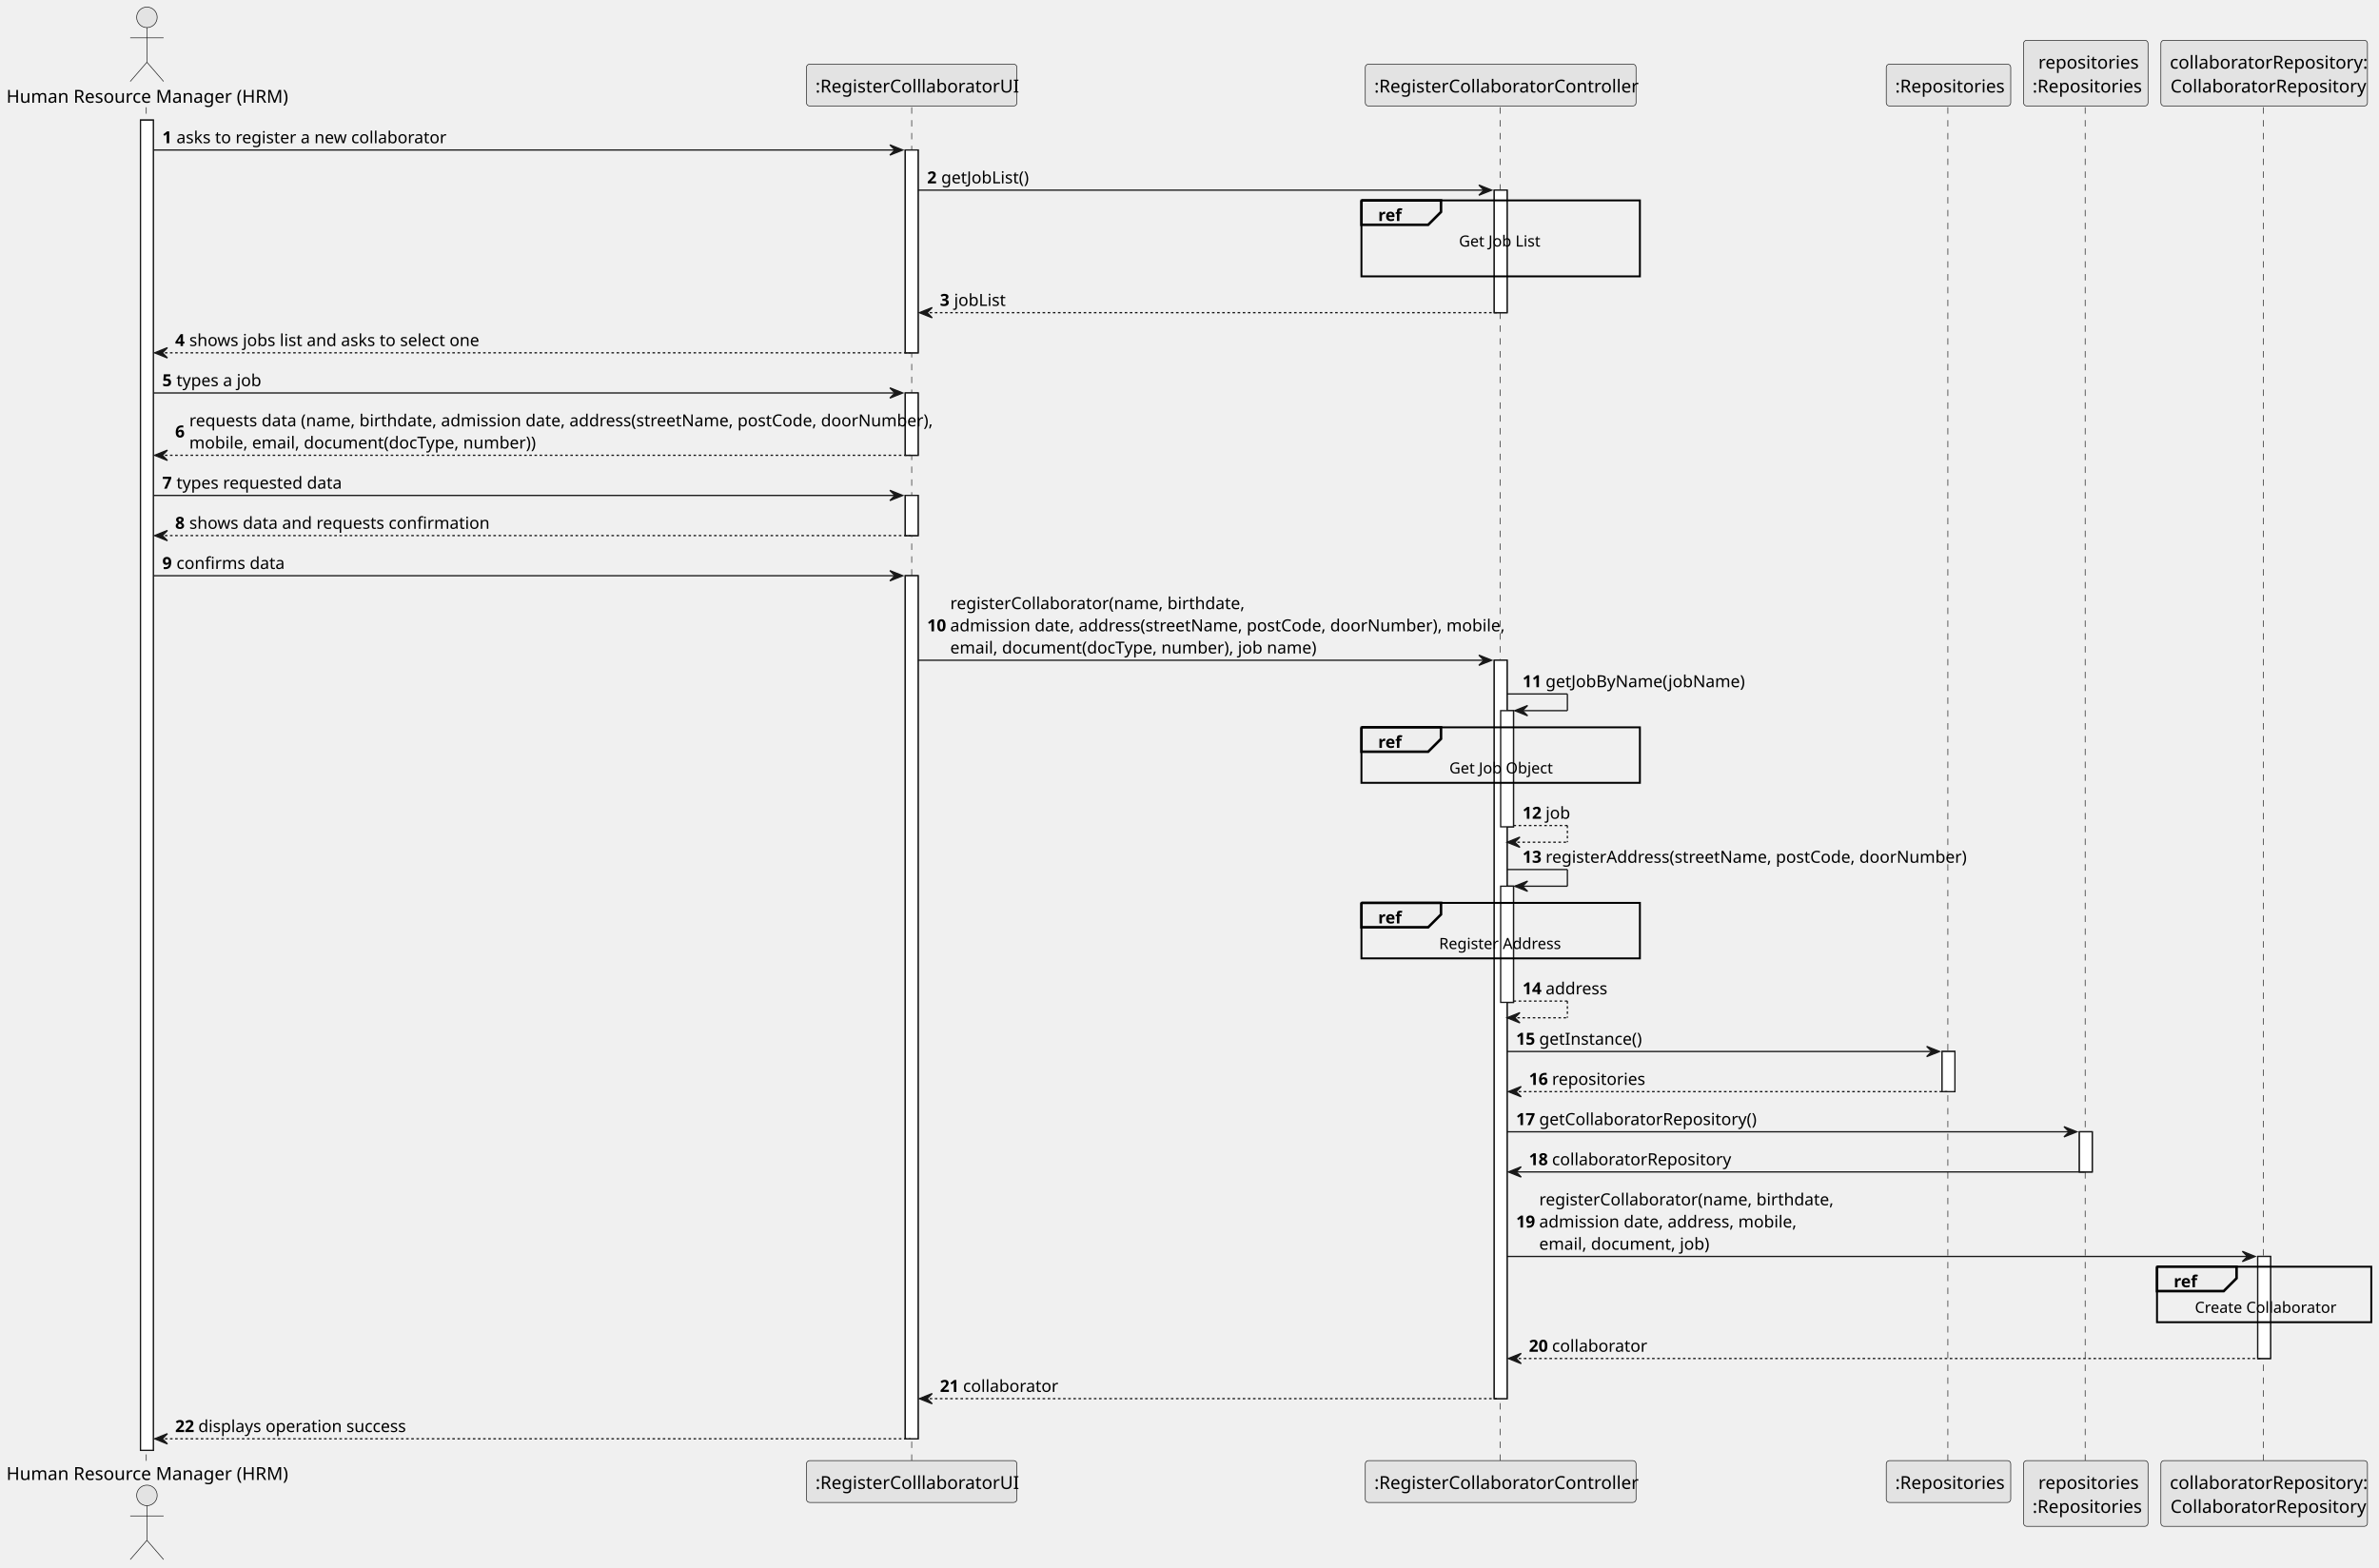
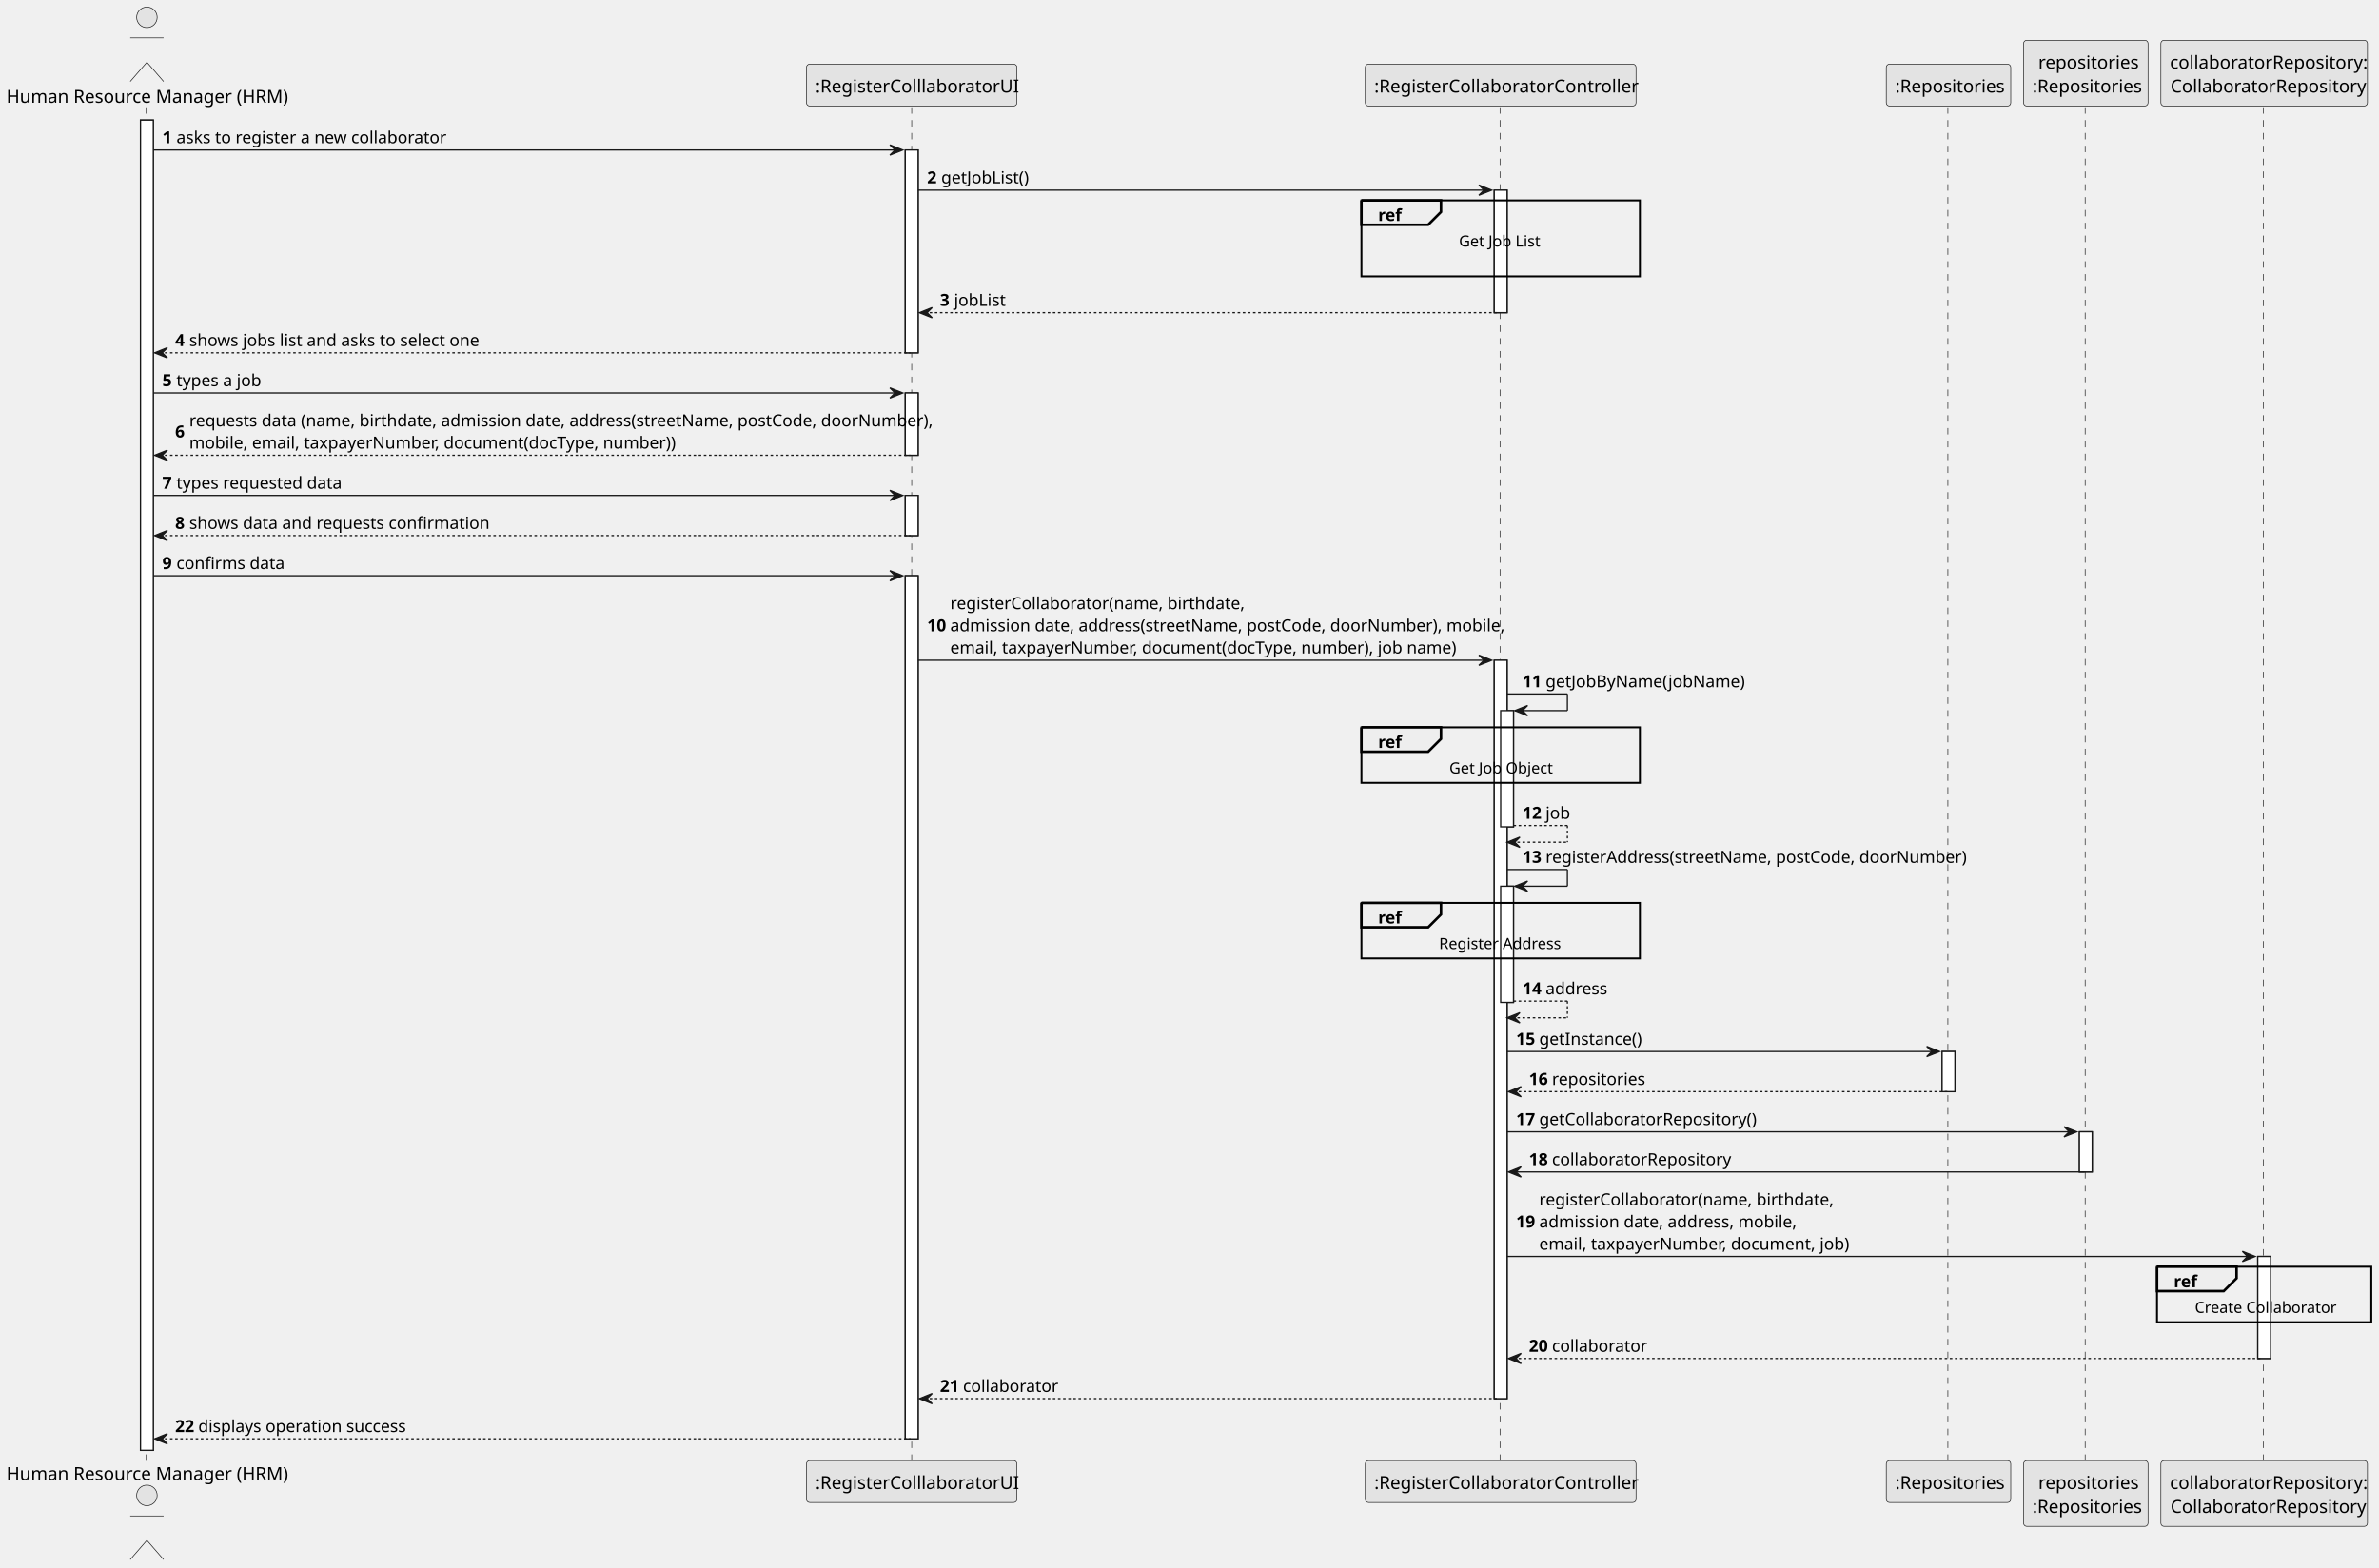
<svg xmlns="http://www.w3.org/2000/svg" contentStyleType="text/css" height="1222px" preserveAspectRatio="none" style="width:1854px;height:1222px;background:#FFFFFF;" version="1.1" viewBox="0 0 1854 1222" width="1854px" zoomAndPan="magnify">
  <defs />
  <g>
    <rect fill="#FFFFFF" height="1036.826" style="stroke:#181818;stroke-width:1.0;" width="10" x="109.5" y="93.621" />
    <rect fill="#FFFFFF" height="158.086" style="stroke:#181818;stroke-width:1.0;" width="10" x="705.5" y="116.912" />
    <rect fill="#FFFFFF" height="48.582" style="stroke:#181818;stroke-width:1.0;" width="10" x="705.5" y="306.289" />
    <rect fill="#FFFFFF" height="31.291" style="stroke:#181818;stroke-width:1.0;" width="10" x="705.5" y="386.162" />
    <rect fill="#FFFFFF" height="672.703" style="stroke:#181818;stroke-width:1.0;" width="10" x="705.5" y="448.744" />
    <rect fill="#FFFFFF" height="95.504" style="stroke:#181818;stroke-width:1.0;" width="10" x="1164.5" y="148.203" />
    <rect fill="#FFFFFF" height="575.539" style="stroke:#181818;stroke-width:1.0;" width="10" x="1164.5" y="514.617" />
    <rect fill="#FFFFFF" height="90.543" style="stroke:#181818;stroke-width:1.0;" width="10" x="1169.5" y="553.908" />
    <rect fill="#FFFFFF" height="90.543" style="stroke:#181818;stroke-width:1.0;" width="10" x="1169.5" y="690.742" />
    <rect fill="#FFFFFF" height="31.291" style="stroke:#181818;stroke-width:1.0;" width="10" x="1513.5" y="819.576" />
    <rect fill="#FFFFFF" height="31.291" style="stroke:#181818;stroke-width:1.0;" width="10" x="1620.5" y="882.158" />
    <rect fill="#FFFFFF" height="79.543" style="stroke:#181818;stroke-width:1.0;" width="10" x="1759.5" y="979.322" />
    <line style="stroke:#181818;stroke-width:0.5;stroke-dasharray:5.0,5.0;" x1="114" x2="114" y1="83.621" y2="1139.447" />
    <line style="stroke:#181818;stroke-width:0.5;stroke-dasharray:5.0,5.0;" x1="710.5" x2="710.5" y1="83.621" y2="1139.447" />
    <line style="stroke:#181818;stroke-width:0.5;stroke-dasharray:5.0,5.0;" x1="1169" x2="1169" y1="83.621" y2="1139.447" />
    <line style="stroke:#181818;stroke-width:0.5;stroke-dasharray:5.0,5.0;" x1="1518" x2="1518" y1="83.621" y2="1139.447" />
    <line style="stroke:#181818;stroke-width:0.5;stroke-dasharray:5.0,5.0;" x1="1625" x2="1625" y1="83.621" y2="1139.447" />
    <line style="stroke:#181818;stroke-width:0.5;stroke-dasharray:5.0,5.0;" x1="1764" x2="1764" y1="83.621" y2="1139.447" />
    <text fill="#000000" font-family="sans-serif" font-size="14" lengthAdjust="spacing" textLength="213" x="5" y="80.107">Human Resource Manager (HRM)</text>
    <ellipse cx="114.5" cy="13.5" fill="#E3E3E3" rx="8" ry="8" style="stroke:#181818;stroke-width:0.5;" />
    <path d="M114.5,21.5 L114.5,48.5 M101.5,29.5 L127.5,29.5 M114.5,48.5 L101.5,63.5 M114.5,48.5 L127.5,63.5 " fill="none" style="stroke:#181818;stroke-width:0.5;" />
    <text fill="#000000" font-family="sans-serif" font-size="14" lengthAdjust="spacing" textLength="213" x="5" y="1153.555">Human Resource Manager (HRM)</text>
    <ellipse cx="114.5" cy="1165.568" fill="#E3E3E3" rx="8" ry="8" style="stroke:#181818;stroke-width:0.5;" />
    <path d="M114.5,1173.568 L114.5,1200.568 M101.5,1181.568 L127.5,1181.568 M114.5,1200.568 L101.5,1215.568 M114.5,1200.568 L127.5,1215.568 " fill="none" style="stroke:#181818;stroke-width:0.5;" />
    <rect fill="#E3E3E3" height="32.621" rx="2.5" ry="2.5" style="stroke:#181818;stroke-width:0.5;" width="164" x="628.5" y="50" />
    <text fill="#000000" font-family="sans-serif" font-size="14" lengthAdjust="spacing" textLength="150" x="635.5" y="72.107">:RegisterColllaboratorUI</text>
    <rect fill="#E3E3E3" height="32.621" rx="2.5" ry="2.5" style="stroke:#181818;stroke-width:0.5;" width="164" x="628.5" y="1138.447" />
    <text fill="#000000" font-family="sans-serif" font-size="14" lengthAdjust="spacing" textLength="150" x="635.5" y="1160.555">:RegisterColllaboratorUI</text>
    <rect fill="#E3E3E3" height="32.621" rx="2.5" ry="2.5" style="stroke:#181818;stroke-width:0.5;" width="211" x="1064" y="50" />
    <text fill="#000000" font-family="sans-serif" font-size="14" lengthAdjust="spacing" textLength="197" x="1071" y="72.107">:RegisterCollaboratorController</text>
    <rect fill="#E3E3E3" height="32.621" rx="2.5" ry="2.5" style="stroke:#181818;stroke-width:0.5;" width="211" x="1064" y="1138.447" />
    <text fill="#000000" font-family="sans-serif" font-size="14" lengthAdjust="spacing" textLength="197" x="1071" y="1160.555">:RegisterCollaboratorController</text>
    <rect fill="#E3E3E3" height="32.621" rx="2.5" ry="2.5" style="stroke:#181818;stroke-width:0.5;" width="97" x="1470" y="50" />
    <text fill="#000000" font-family="sans-serif" font-size="14" lengthAdjust="spacing" textLength="83" x="1477" y="72.107">:Repositories</text>
    <rect fill="#E3E3E3" height="32.621" rx="2.5" ry="2.5" style="stroke:#181818;stroke-width:0.5;" width="97" x="1470" y="1138.447" />
    <text fill="#000000" font-family="sans-serif" font-size="14" lengthAdjust="spacing" textLength="83" x="1477" y="1160.555">:Repositories</text>
    <rect fill="#E3E3E3" height="51.242" rx="2.5" ry="2.5" style="stroke:#181818;stroke-width:0.5;" width="97" x="1577" y="31.379" />
    <text fill="#000000" font-family="sans-serif" font-size="14" lengthAdjust="spacing" textLength="74" x="1588.5" y="53.486">repositories</text>
    <text fill="#000000" font-family="sans-serif" font-size="14" lengthAdjust="spacing" textLength="83" x="1584" y="72.107">:Repositories</text>
    <rect fill="#E3E3E3" height="51.242" rx="2.5" ry="2.5" style="stroke:#181818;stroke-width:0.5;" width="97" x="1577" y="1138.447" />
    <text fill="#000000" font-family="sans-serif" font-size="14" lengthAdjust="spacing" textLength="74" x="1588.5" y="1160.555">repositories</text>
    <text fill="#000000" font-family="sans-serif" font-size="14" lengthAdjust="spacing" textLength="83" x="1584" y="1179.176">:Repositories</text>
    <rect fill="#E3E3E3" height="51.242" rx="2.5" ry="2.5" style="stroke:#181818;stroke-width:0.5;" width="161" x="1684" y="31.379" />
    <text fill="#000000" font-family="sans-serif" font-size="14" lengthAdjust="spacing" textLength="147" x="1691" y="53.486">collaboratorRepository:</text>
    <text fill="#000000" font-family="sans-serif" font-size="14" lengthAdjust="spacing" textLength="146" x="1691.5" y="72.107">CollaboratorRepository</text>
    <rect fill="#E3E3E3" height="51.242" rx="2.5" ry="2.5" style="stroke:#181818;stroke-width:0.5;" width="161" x="1684" y="1138.447" />
    <text fill="#000000" font-family="sans-serif" font-size="14" lengthAdjust="spacing" textLength="147" x="1691" y="1160.555">collaboratorRepository:</text>
    <text fill="#000000" font-family="sans-serif" font-size="14" lengthAdjust="spacing" textLength="146" x="1691.5" y="1179.176">CollaboratorRepository</text>
    <rect fill="#FFFFFF" height="1036.826" style="stroke:#181818;stroke-width:1.0;" width="10" x="109.5" y="93.621" />
    <rect fill="#FFFFFF" height="158.086" style="stroke:#181818;stroke-width:1.0;" width="10" x="705.5" y="116.912" />
    <rect fill="#FFFFFF" height="48.582" style="stroke:#181818;stroke-width:1.0;" width="10" x="705.5" y="306.289" />
    <rect fill="#FFFFFF" height="31.291" style="stroke:#181818;stroke-width:1.0;" width="10" x="705.5" y="386.162" />
    <rect fill="#FFFFFF" height="672.703" style="stroke:#181818;stroke-width:1.0;" width="10" x="705.5" y="448.744" />
    <rect fill="#FFFFFF" height="95.504" style="stroke:#181818;stroke-width:1.0;" width="10" x="1164.5" y="148.203" />
    <rect fill="#FFFFFF" height="575.539" style="stroke:#181818;stroke-width:1.0;" width="10" x="1164.5" y="514.617" />
    <rect fill="#FFFFFF" height="90.543" style="stroke:#181818;stroke-width:1.0;" width="10" x="1169.5" y="553.908" />
    <rect fill="#FFFFFF" height="90.543" style="stroke:#181818;stroke-width:1.0;" width="10" x="1169.5" y="690.742" />
    <rect fill="#FFFFFF" height="31.291" style="stroke:#181818;stroke-width:1.0;" width="10" x="1513.5" y="819.576" />
    <rect fill="#FFFFFF" height="31.291" style="stroke:#181818;stroke-width:1.0;" width="10" x="1620.5" y="882.158" />
    <rect fill="#FFFFFF" height="79.543" style="stroke:#181818;stroke-width:1.0;" width="10" x="1759.5" y="979.322" />
    <polygon fill="#181818" points="693.5,112.912,703.5,116.912,693.5,120.912,697.5,116.912" style="stroke:#181818;stroke-width:1.0;" />
    <line style="stroke:#181818;stroke-width:1.0;" x1="119.5" x2="699.5" y1="116.912" y2="116.912" />
    <text fill="#000000" font-family="sans-serif" font-size="13" font-weight="bold" lengthAdjust="spacing" textLength="7" x="126.5" y="111.649">1</text>
    <text fill="#000000" font-family="sans-serif" font-size="13" lengthAdjust="spacing" textLength="199" x="137.5" y="111.649">asks to register a new collaborator</text>
    <polygon fill="#181818" points="1152.5,144.203,1162.5,148.203,1152.5,152.203,1156.5,148.203" style="stroke:#181818;stroke-width:1.0;" />
    <line style="stroke:#181818;stroke-width:1.0;" x1="715.5" x2="1158.5" y1="148.203" y2="148.203" />
    <text fill="#000000" font-family="sans-serif" font-size="13" font-weight="bold" lengthAdjust="spacing" textLength="7" x="722.5" y="142.94">2</text>
    <text fill="#000000" font-family="sans-serif" font-size="13" lengthAdjust="spacing" textLength="67" x="733.5" y="142.94">getJobList()</text>
    <rect fill="none" height="59.213" style="stroke:#000000;stroke-width:1.5;" width="217" x="1061" y="156.203" />
    <path d="M1061,156.203 L1123,156.203 L1123,165.203 L1113,175.203 L1061,175.203 L1061,156.203 " fill="#EEEEEE" style="stroke:#000000;stroke-width:2.0;" />
    <text fill="#000000" font-family="sans-serif" font-size="13" font-weight="bold" lengthAdjust="spacing" textLength="17" x="1074" y="172.231">ref</text>
    <text fill="#000000" font-family="sans-serif" font-size="12" lengthAdjust="spacing" textLength="65" x="1137" y="192.152">Get Job List</text>
    <text fill="#000000" font-family="sans-serif" font-size="12" lengthAdjust="spacing" textLength="3" x="1168" y="208.113"> </text>
    <polygon fill="#181818" points="726.5,239.707,716.5,243.707,726.5,247.707,722.5,243.707" style="stroke:#181818;stroke-width:1.0;" />
    <line style="stroke:#181818;stroke-width:1.0;stroke-dasharray:2.0,2.0;" x1="720.5" x2="1168.5" y1="243.707" y2="243.707" />
    <text fill="#000000" font-family="sans-serif" font-size="13" font-weight="bold" lengthAdjust="spacing" textLength="7" x="732.5" y="238.444">3</text>
    <text fill="#000000" font-family="sans-serif" font-size="13" lengthAdjust="spacing" textLength="38" x="743.5" y="238.444">jobList</text>
    <polygon fill="#181818" points="130.5,270.998,120.5,274.998,130.5,278.998,126.5,274.998" style="stroke:#181818;stroke-width:1.0;" />
    <line style="stroke:#181818;stroke-width:1.0;stroke-dasharray:2.0,2.0;" x1="124.5" x2="709.5" y1="274.998" y2="274.998" />
    <text fill="#000000" font-family="sans-serif" font-size="13" font-weight="bold" lengthAdjust="spacing" textLength="7" x="136.5" y="269.735">4</text>
    <text fill="#000000" font-family="sans-serif" font-size="13" lengthAdjust="spacing" textLength="222" x="147.5" y="269.735">shows jobs list and asks to select one</text>
    <polygon fill="#181818" points="693.5,302.289,703.5,306.289,693.5,310.289,697.5,306.289" style="stroke:#181818;stroke-width:1.0;" />
    <line style="stroke:#181818;stroke-width:1.0;" x1="119.5" x2="699.5" y1="306.289" y2="306.289" />
    <text fill="#000000" font-family="sans-serif" font-size="13" font-weight="bold" lengthAdjust="spacing" textLength="7" x="126.5" y="301.026">5</text>
    <text fill="#000000" font-family="sans-serif" font-size="13" lengthAdjust="spacing" textLength="64" x="137.5" y="301.026">types a job</text>
    <polygon fill="#181818" points="130.5,350.871,120.5,354.871,130.5,358.871,126.5,354.871" style="stroke:#181818;stroke-width:1.0;" />
    <line style="stroke:#181818;stroke-width:1.0;stroke-dasharray:2.0,2.0;" x1="124.5" x2="709.5" y1="354.871" y2="354.871" />
    <text fill="#000000" font-family="sans-serif" font-size="13" font-weight="bold" lengthAdjust="spacing" textLength="7" x="136.5" y="340.963">6</text>
    <text fill="#000000" font-family="sans-serif" font-size="13" lengthAdjust="spacing" textLength="547" x="147.5" y="332.317">requests data (name, birthdate, admission date, address(streetName, postCode, doorNumber),</text>
-     <text fill="#000000" font-family="sans-serif" font-size="13" lengthAdjust="spacing" textLength="254" x="147.5" y="349.608">mobile, email, document(docType, number))</text>
+     <text fill="#000000" font-family="sans-serif" font-size="13" lengthAdjust="spacing" textLength="357" x="147.5" y="349.608">mobile, email, taxpayerNumber, document(docType, number))</text>
    <polygon fill="#181818" points="693.5,382.162,703.5,386.162,693.5,390.162,697.5,386.162" style="stroke:#181818;stroke-width:1.0;" />
    <line style="stroke:#181818;stroke-width:1.0;" x1="119.5" x2="699.5" y1="386.162" y2="386.162" />
    <text fill="#000000" font-family="sans-serif" font-size="13" font-weight="bold" lengthAdjust="spacing" textLength="7" x="126.5" y="380.899">7</text>
    <text fill="#000000" font-family="sans-serif" font-size="13" lengthAdjust="spacing" textLength="122" x="137.5" y="380.899">types requested data</text>
    <polygon fill="#181818" points="130.5,413.453,120.5,417.453,130.5,421.453,126.5,417.453" style="stroke:#181818;stroke-width:1.0;" />
    <line style="stroke:#181818;stroke-width:1.0;stroke-dasharray:2.0,2.0;" x1="124.5" x2="709.5" y1="417.453" y2="417.453" />
    <text fill="#000000" font-family="sans-serif" font-size="13" font-weight="bold" lengthAdjust="spacing" textLength="7" x="136.5" y="412.19">8</text>
    <text fill="#000000" font-family="sans-serif" font-size="13" lengthAdjust="spacing" textLength="219" x="147.5" y="412.19">shows data and requests confirmation</text>
    <polygon fill="#181818" points="693.5,444.744,703.5,448.744,693.5,452.744,697.5,448.744" style="stroke:#181818;stroke-width:1.0;" />
    <line style="stroke:#181818;stroke-width:1.0;" x1="119.5" x2="699.5" y1="448.744" y2="448.744" />
    <text fill="#000000" font-family="sans-serif" font-size="13" font-weight="bold" lengthAdjust="spacing" textLength="7" x="126.5" y="443.481">9</text>
    <text fill="#000000" font-family="sans-serif" font-size="13" lengthAdjust="spacing" textLength="78" x="137.5" y="443.481">confirms data</text>
    <polygon fill="#181818" points="1152.5,510.617,1162.5,514.617,1152.5,518.617,1156.5,514.617" style="stroke:#181818;stroke-width:1.0;" />
    <line style="stroke:#181818;stroke-width:1.0;" x1="715.5" x2="1158.5" y1="514.617" y2="514.617" />
    <text fill="#000000" font-family="sans-serif" font-size="13" font-weight="bold" lengthAdjust="spacing" textLength="14" x="722.5" y="492.063">10</text>
    <text fill="#000000" font-family="sans-serif" font-size="13" lengthAdjust="spacing" textLength="210" x="740.5" y="474.772">registerCollaborator(name, birthdate,</text>
    <text fill="#000000" font-family="sans-serif" font-size="13" lengthAdjust="spacing" textLength="408" x="740.5" y="492.063">admission date, address(streetName, postCode, doorNumber), mobile,</text>
-     <text fill="#000000" font-family="sans-serif" font-size="13" lengthAdjust="spacing" textLength="269" x="740.5" y="509.354">email, document(docType, number), job name)</text>
+     <text fill="#000000" font-family="sans-serif" font-size="13" lengthAdjust="spacing" textLength="372" x="740.5" y="509.354">email, taxpayerNumber, document(docType, number), job name)</text>
    <line style="stroke:#181818;stroke-width:1.0;" x1="1174.5" x2="1221.5" y1="540.908" y2="540.908" />
    <line style="stroke:#181818;stroke-width:1.0;" x1="1221.5" x2="1221.5" y1="540.908" y2="553.908" />
    <line style="stroke:#181818;stroke-width:1.0;" x1="1180.5" x2="1221.5" y1="553.908" y2="553.908" />
    <polygon fill="#181818" points="1190.5,549.908,1180.5,553.908,1190.5,557.908,1186.5,553.908" style="stroke:#181818;stroke-width:1.0;" />
    <text fill="#000000" font-family="sans-serif" font-size="13" font-weight="bold" lengthAdjust="spacing" textLength="14" x="1186.5" y="535.645">11</text>
    <text fill="#000000" font-family="sans-serif" font-size="13" lengthAdjust="spacing" textLength="147" x="1204.5" y="535.645">getJobByName(jobName)</text>
    <rect fill="none" height="43.252" style="stroke:#000000;stroke-width:1.5;" width="217" x="1061" y="566.908" />
    <path d="M1061,566.908 L1123,566.908 L1123,575.908 L1113,585.908 L1061,585.908 L1061,566.908 " fill="#EEEEEE" style="stroke:#000000;stroke-width:2.0;" />
    <text fill="#000000" font-family="sans-serif" font-size="13" font-weight="bold" lengthAdjust="spacing" textLength="17" x="1074" y="582.937">ref</text>
    <text fill="#000000" font-family="sans-serif" font-size="12" lengthAdjust="spacing" textLength="80" x="1129.5" y="602.857">Get Job Object</text>
    <line style="stroke:#181818;stroke-width:1.0;stroke-dasharray:2.0,2.0;" x1="1179.5" x2="1221.5" y1="643.451" y2="643.451" />
    <line style="stroke:#181818;stroke-width:1.0;stroke-dasharray:2.0,2.0;" x1="1221.5" x2="1221.5" y1="643.451" y2="656.451" />
    <line style="stroke:#181818;stroke-width:1.0;stroke-dasharray:2.0,2.0;" x1="1174.5" x2="1221.5" y1="656.451" y2="656.451" />
    <polygon fill="#181818" points="1184.5,652.451,1174.5,656.451,1184.5,660.451,1180.5,656.451" style="stroke:#181818;stroke-width:1.0;" />
    <text fill="#000000" font-family="sans-serif" font-size="13" font-weight="bold" lengthAdjust="spacing" textLength="14" x="1186.5" y="638.188">12</text>
    <text fill="#000000" font-family="sans-serif" font-size="13" lengthAdjust="spacing" textLength="17" x="1204.5" y="638.188">job</text>
    <line style="stroke:#181818;stroke-width:1.0;" x1="1174.5" x2="1221.5" y1="677.742" y2="677.742" />
    <line style="stroke:#181818;stroke-width:1.0;" x1="1221.5" x2="1221.5" y1="677.742" y2="690.742" />
    <line style="stroke:#181818;stroke-width:1.0;" x1="1180.5" x2="1221.5" y1="690.742" y2="690.742" />
    <polygon fill="#181818" points="1190.5,686.742,1180.5,690.742,1190.5,694.742,1186.5,690.742" style="stroke:#181818;stroke-width:1.0;" />
    <text fill="#000000" font-family="sans-serif" font-size="13" font-weight="bold" lengthAdjust="spacing" textLength="14" x="1186.5" y="672.48">13</text>
    <text fill="#000000" font-family="sans-serif" font-size="13" lengthAdjust="spacing" textLength="307" x="1204.5" y="672.48">registerAddress(streetName, postCode, doorNumber)</text>
    <rect fill="none" height="43.252" style="stroke:#000000;stroke-width:1.5;" width="217" x="1061" y="703.742" />
    <path d="M1061,703.742 L1123,703.742 L1123,712.742 L1113,722.742 L1061,722.742 L1061,703.742 " fill="#EEEEEE" style="stroke:#000000;stroke-width:2.0;" />
    <text fill="#000000" font-family="sans-serif" font-size="13" font-weight="bold" lengthAdjust="spacing" textLength="17" x="1074" y="719.77">ref</text>
    <text fill="#000000" font-family="sans-serif" font-size="12" lengthAdjust="spacing" textLength="96" x="1121.5" y="739.691">Register Address</text>
    <line style="stroke:#181818;stroke-width:1.0;stroke-dasharray:2.0,2.0;" x1="1179.5" x2="1221.5" y1="780.285" y2="780.285" />
    <line style="stroke:#181818;stroke-width:1.0;stroke-dasharray:2.0,2.0;" x1="1221.5" x2="1221.5" y1="780.285" y2="793.285" />
    <line style="stroke:#181818;stroke-width:1.0;stroke-dasharray:2.0,2.0;" x1="1174.5" x2="1221.5" y1="793.285" y2="793.285" />
    <polygon fill="#181818" points="1184.5,789.285,1174.5,793.285,1184.5,797.285,1180.5,793.285" style="stroke:#181818;stroke-width:1.0;" />
    <text fill="#000000" font-family="sans-serif" font-size="13" font-weight="bold" lengthAdjust="spacing" textLength="14" x="1186.5" y="775.023">14</text>
    <text fill="#000000" font-family="sans-serif" font-size="13" lengthAdjust="spacing" textLength="46" x="1204.5" y="775.023">address</text>
    <polygon fill="#181818" points="1501.5,815.576,1511.5,819.576,1501.5,823.576,1505.5,819.576" style="stroke:#181818;stroke-width:1.0;" />
    <line style="stroke:#181818;stroke-width:1.0;" x1="1174.5" x2="1507.5" y1="819.576" y2="819.576" />
    <text fill="#000000" font-family="sans-serif" font-size="13" font-weight="bold" lengthAdjust="spacing" textLength="14" x="1181.5" y="814.313">15</text>
    <text fill="#000000" font-family="sans-serif" font-size="13" lengthAdjust="spacing" textLength="75" x="1199.5" y="814.313">getInstance()</text>
    <polygon fill="#181818" points="1185.5,846.867,1175.5,850.867,1185.5,854.867,1181.5,850.867" style="stroke:#181818;stroke-width:1.0;" />
    <line style="stroke:#181818;stroke-width:1.0;stroke-dasharray:2.0,2.0;" x1="1179.5" x2="1517.5" y1="850.867" y2="850.867" />
    <text fill="#000000" font-family="sans-serif" font-size="13" font-weight="bold" lengthAdjust="spacing" textLength="14" x="1191.5" y="845.605">16</text>
    <text fill="#000000" font-family="sans-serif" font-size="13" lengthAdjust="spacing" textLength="67" x="1209.5" y="845.605">repositories</text>
    <polygon fill="#181818" points="1608.5,878.158,1618.5,882.158,1608.5,886.158,1612.5,882.158" style="stroke:#181818;stroke-width:1.0;" />
    <line style="stroke:#181818;stroke-width:1.0;" x1="1174.5" x2="1614.5" y1="882.158" y2="882.158" />
    <text fill="#000000" font-family="sans-serif" font-size="13" font-weight="bold" lengthAdjust="spacing" textLength="14" x="1181.5" y="876.895">17</text>
    <text fill="#000000" font-family="sans-serif" font-size="13" lengthAdjust="spacing" textLength="157" x="1199.5" y="876.895">getCollaboratorRepository()</text>
    <polygon fill="#181818" points="1185.5,909.449,1175.5,913.449,1185.5,917.449,1181.5,913.449" style="stroke:#181818;stroke-width:1.0;" />
    <line style="stroke:#181818;stroke-width:1.0;" x1="1179.5" x2="1624.5" y1="913.449" y2="913.449" />
    <text fill="#000000" font-family="sans-serif" font-size="13" font-weight="bold" lengthAdjust="spacing" textLength="14" x="1191.5" y="908.187">18</text>
    <text fill="#000000" font-family="sans-serif" font-size="13" lengthAdjust="spacing" textLength="129" x="1209.5" y="908.187">collaboratorRepository</text>
    <polygon fill="#181818" points="1747.5,975.322,1757.5,979.322,1747.5,983.322,1751.5,979.322" style="stroke:#181818;stroke-width:1.0;" />
    <line style="stroke:#181818;stroke-width:1.0;" x1="1174.5" x2="1753.5" y1="979.322" y2="979.322" />
    <text fill="#000000" font-family="sans-serif" font-size="13" font-weight="bold" lengthAdjust="spacing" textLength="14" x="1181.5" y="956.769">19</text>
    <text fill="#000000" font-family="sans-serif" font-size="13" lengthAdjust="spacing" textLength="210" x="1199.5" y="939.477">registerCollaborator(name, birthdate,</text>
    <text fill="#000000" font-family="sans-serif" font-size="13" lengthAdjust="spacing" textLength="192" x="1199.5" y="956.769">admission date, address, mobile,</text>
-     <text fill="#000000" font-family="sans-serif" font-size="13" lengthAdjust="spacing" textLength="125" x="1199.5" y="974.06">email, document, job)</text>
+     <text fill="#000000" font-family="sans-serif" font-size="13" lengthAdjust="spacing" textLength="228" x="1199.5" y="974.06">email, taxpayerNumber, document, job)</text>
    <rect fill="none" height="43.252" style="stroke:#000000;stroke-width:1.5;" width="167" x="1681" y="987.322" />
    <path d="M1681,987.322 L1743,987.322 L1743,996.322 L1733,1006.322 L1681,1006.322 L1681,987.322 " fill="#EEEEEE" style="stroke:#000000;stroke-width:2.0;" />
    <text fill="#000000" font-family="sans-serif" font-size="13" font-weight="bold" lengthAdjust="spacing" textLength="17" x="1694" y="1003.351">ref</text>
    <text fill="#000000" font-family="sans-serif" font-size="12" lengthAdjust="spacing" textLength="108" x="1710.5" y="1023.271">Create Collaborator</text>
    <polygon fill="#181818" points="1185.5,1054.865,1175.5,1058.865,1185.5,1062.865,1181.5,1058.865" style="stroke:#181818;stroke-width:1.0;" />
    <line style="stroke:#181818;stroke-width:1.0;stroke-dasharray:2.0,2.0;" x1="1179.5" x2="1763.5" y1="1058.865" y2="1058.865" />
    <text fill="#000000" font-family="sans-serif" font-size="13" font-weight="bold" lengthAdjust="spacing" textLength="14" x="1191.5" y="1053.602">20</text>
    <text fill="#000000" font-family="sans-serif" font-size="13" lengthAdjust="spacing" textLength="67" x="1209.5" y="1053.602">collaborator</text>
    <polygon fill="#181818" points="726.5,1086.156,716.5,1090.156,726.5,1094.156,722.5,1090.156" style="stroke:#181818;stroke-width:1.0;" />
    <line style="stroke:#181818;stroke-width:1.0;stroke-dasharray:2.0,2.0;" x1="720.5" x2="1168.5" y1="1090.156" y2="1090.156" />
    <text fill="#000000" font-family="sans-serif" font-size="13" font-weight="bold" lengthAdjust="spacing" textLength="14" x="732.5" y="1084.894">21</text>
    <text fill="#000000" font-family="sans-serif" font-size="13" lengthAdjust="spacing" textLength="67" x="750.5" y="1084.894">collaborator</text>
    <polygon fill="#181818" points="130.5,1117.447,120.5,1121.447,130.5,1125.447,126.5,1121.447" style="stroke:#181818;stroke-width:1.0;" />
    <line style="stroke:#181818;stroke-width:1.0;stroke-dasharray:2.0,2.0;" x1="124.5" x2="709.5" y1="1121.447" y2="1121.447" />
    <text fill="#000000" font-family="sans-serif" font-size="13" font-weight="bold" lengthAdjust="spacing" textLength="14" x="136.5" y="1116.185">22</text>
    <text fill="#000000" font-family="sans-serif" font-size="13" lengthAdjust="spacing" textLength="158" x="154.5" y="1116.185">displays operation success</text>
  </g>
</svg>
